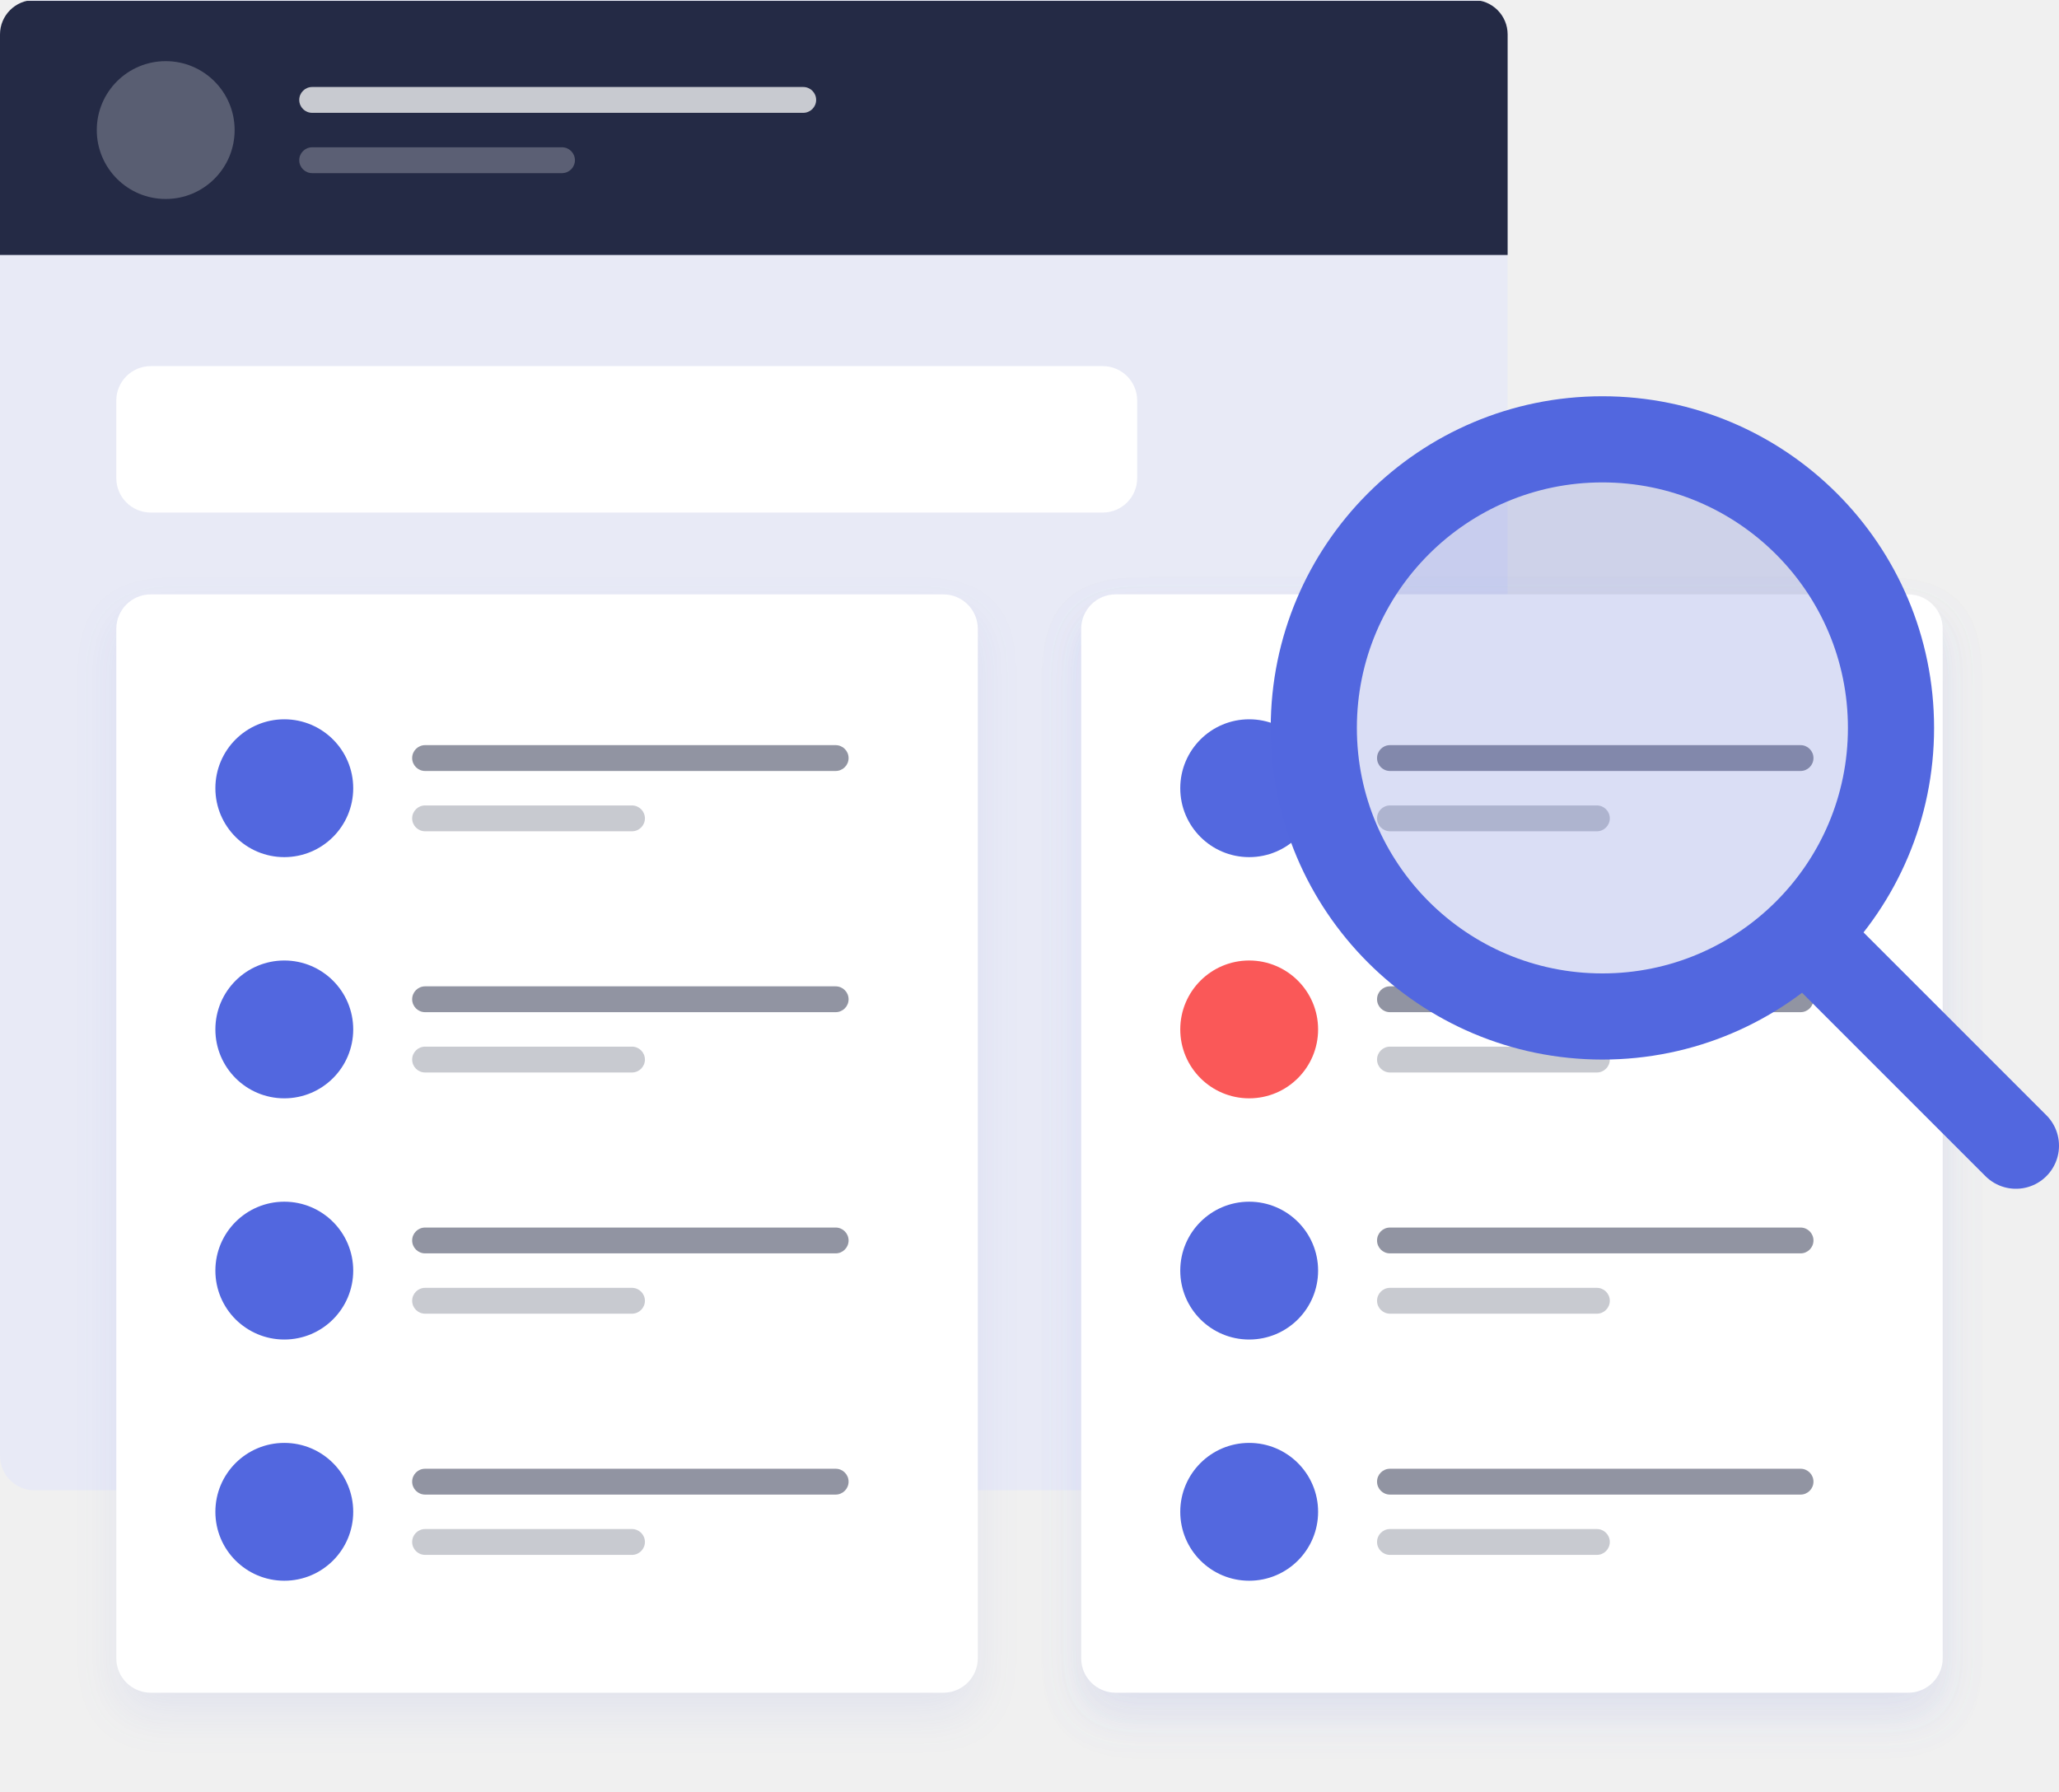
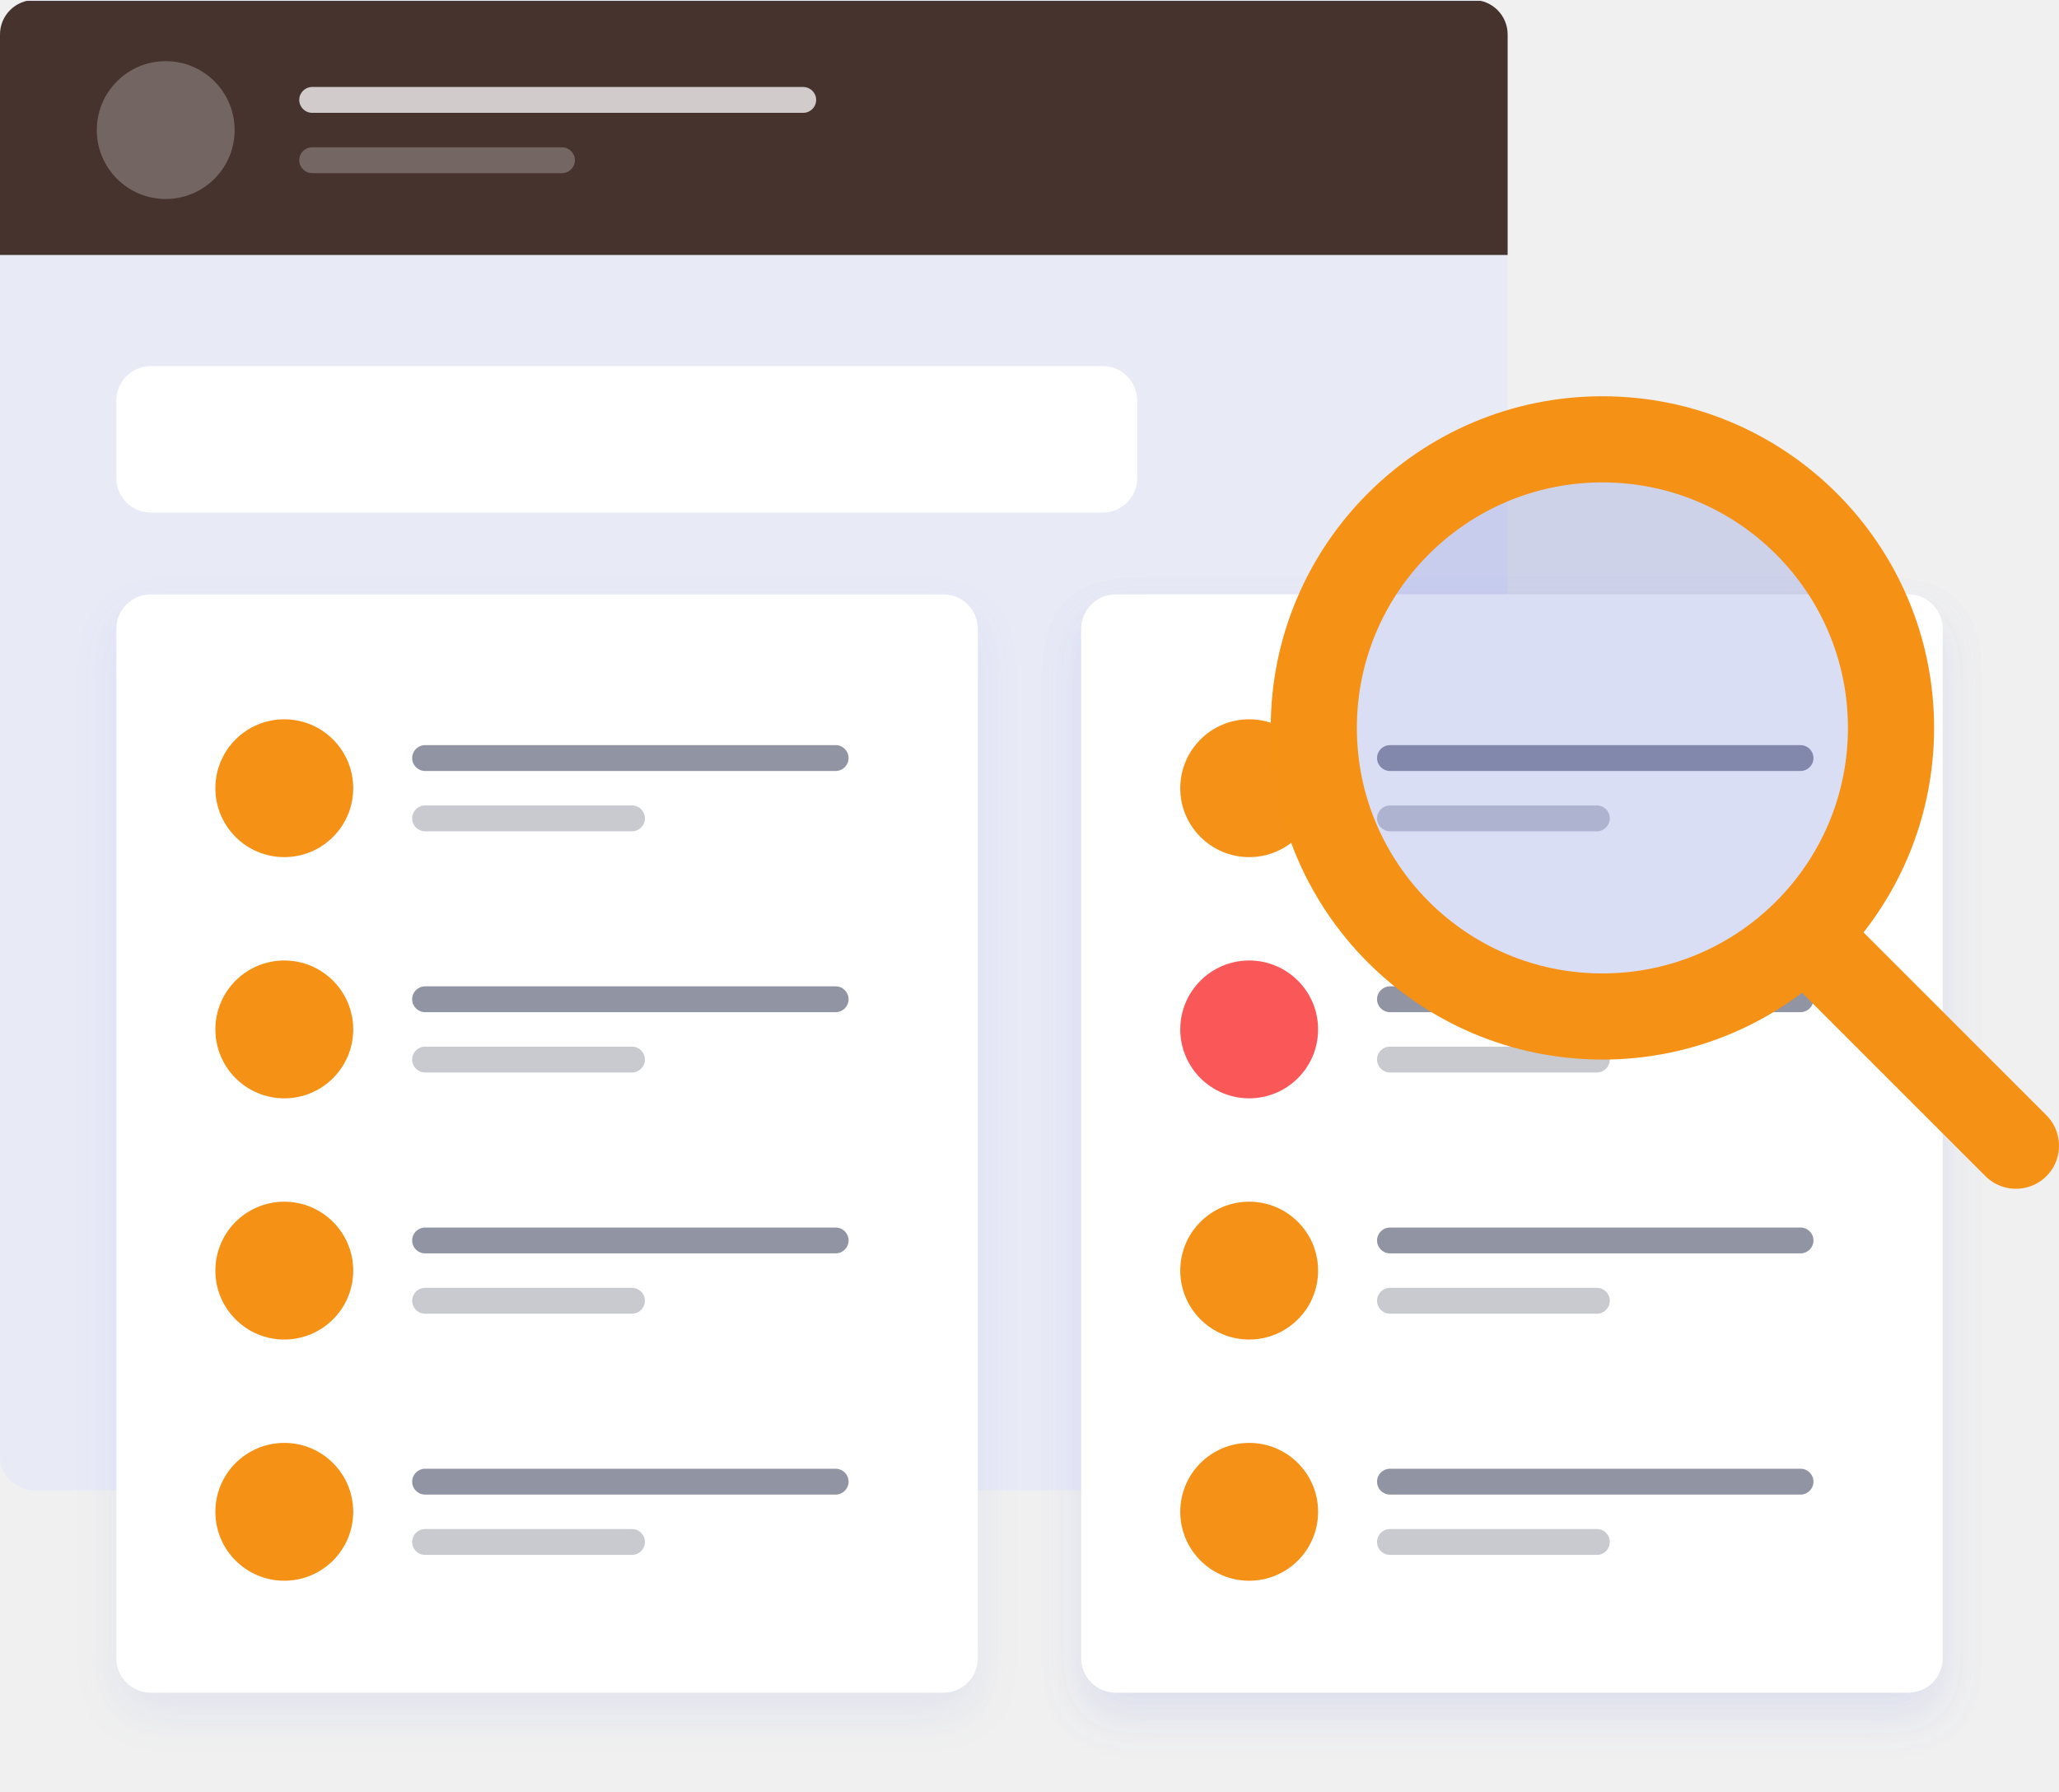
<svg xmlns="http://www.w3.org/2000/svg" xmlns:xlink="http://www.w3.org/1999/xlink" width="478" height="416">
  <defs>
    <rect id="a" width="350" height="346" rx="8" />
    <rect id="d" width="200" height="255" rx="8" />
    <filter id="c" width="117.5%" height="113.7%" x="-8.8%" y="-4.9%" filterUnits="objectBoundingBox">
      <feOffset dy="5" in="SourceAlpha" result="shadowOffsetOuter1" />
      <feGaussianBlur in="shadowOffsetOuter1" result="shadowBlurOuter1" stdDeviation="5" />
      <feColorMatrix in="shadowBlurOuter1" values="0 0 0 0 0.285 0 0 0 0 0.364 0 0 0 0 0.811 0 0 0 0.083 0" />
    </filter>
    <filter id="e" width="139.5%" height="131%" x="-19.8%" y="-13.5%" filterUnits="objectBoundingBox">
      <feOffset dy="5" in="SourceAlpha" result="shadowOffsetOuter1" />
      <feGaussianBlur in="shadowOffsetOuter1" result="shadowBlurOuter1" stdDeviation="5" />
      <feColorMatrix in="shadowBlurOuter1" result="shadowMatrixOuter1" values="0 0 0 0 0.285 0 0 0 0 0.364 0 0 0 0 0.811 0 0 0 0.083 0" />
      <feMerge>
        <feMergeNode in="shadowMatrixOuter1" />
        <feMergeNode in="SourceGraphic" />
      </feMerge>
    </filter>
    <rect id="g" width="200" height="255" rx="8" />
    <filter id="f" width="117.5%" height="113.7%" x="-8.8%" y="-4.9%" filterUnits="objectBoundingBox">
      <feOffset dy="5" in="SourceAlpha" result="shadowOffsetOuter1" />
      <feGaussianBlur in="shadowOffsetOuter1" result="shadowBlurOuter1" stdDeviation="5" />
      <feColorMatrix in="shadowBlurOuter1" values="0 0 0 0 0.285 0 0 0 0 0.364 0 0 0 0 0.811 0 0 0 0.083 0" />
    </filter>
  </defs>
  <g fill="none" fill-rule="evenodd">
    <mask id="b" fill="#fff">
      <use xlink:href="#a" />
    </mask>
    <use fill="#E8EAF6" fill-rule="nonzero" xlink:href="#a" />
    <g mask="url(#b)">
-       <path fill="#242A45" d="M-3.53.197h547v59h-547z" />
+       <path fill="#46332E" d="M-3.53.197h547v59h-547z" />
      <g transform="translate(22.47 14.197)" fill="#FFF">
        <circle cx="16" cy="16" r="16" opacity=".245" />
        <g transform="translate(47 6)">
          <rect width="120" height="6" opacity=".75" rx="3" />
          <rect width="64" height="6" y="14" opacity=".25" rx="3" />
        </g>
      </g>
    </g>
    <g transform="translate(27 138)">
      <use fill="#000" filter="url(#c)" xlink:href="#d" />
      <use fill="#FFF" xlink:href="#d" />
      <g transform="translate(23 29)">
        <rect width="101.317" height="6" x="45.683" y="6" fill="#242A45" opacity=".5" rx="3" />
-         <circle cx="16" cy="16" r="16" fill="#5267DF" />
+         <circle cx="16" cy="16" r="16" fill="#F59115" />
        <rect width="54.036" height="6" x="45.683" y="20" fill="#242A45" opacity=".25" rx="3" />
        <g transform="translate(0 56)">
-           <circle cx="16" cy="16" r="16" fill="#5267DF" />
+           <circle cx="16" cy="16" r="16" fill="#F59115" />
          <rect width="101.317" height="6" x="45.683" y="6" fill="#242A45" opacity=".5" rx="3" />
          <rect width="54.036" height="6" x="45.683" y="20" fill="#242A45" opacity=".25" rx="3" />
        </g>
        <g transform="translate(0 112)">
-           <circle cx="16" cy="16" r="16" fill="#5267DF" />
+           <circle cx="16" cy="16" r="16" fill="#F59115" />
          <rect width="101.317" height="6" x="45.683" y="6" fill="#242A45" opacity=".5" rx="3" />
          <rect width="54.036" height="6" x="45.683" y="20" fill="#242A45" opacity=".25" rx="3" />
        </g>
        <g transform="translate(0 168)">
-           <circle cx="16" cy="16" r="16" fill="#5267DF" />
+           <circle cx="16" cy="16" r="16" fill="#F59115" />
          <rect width="101.317" height="6" x="45.683" y="6" fill="#242A45" opacity=".5" rx="3" />
          <rect width="54.036" height="6" x="45.683" y="20" fill="#242A45" opacity=".25" rx="3" />
        </g>
      </g>
    </g>
    <g filter="url(#e)" transform="translate(251 138)">
      <use fill="#000" filter="url(#f)" xlink:href="#g" />
      <use fill="#FFF" xlink:href="#g" />
      <g transform="translate(23 29)">
        <rect width="101.317" height="6" x="45.683" y="6" fill="#242A45" opacity=".5" rx="3" />
-         <circle cx="16" cy="16" r="16" fill="#5267DF" />
+         <circle cx="16" cy="16" r="16" fill="#F59115" />
        <rect width="54.036" height="6" x="45.683" y="20" fill="#242A45" opacity=".25" rx="3" />
        <g transform="translate(0 56)">
          <circle cx="16" cy="16" r="16" fill="#FA5959" />
          <rect width="101.317" height="6" x="45.683" y="6" fill="#242A45" opacity=".5" rx="3" />
          <rect width="54.036" height="6" x="45.683" y="20" fill="#242A45" opacity=".25" rx="3" />
        </g>
        <g transform="translate(0 112)">
-           <circle cx="16" cy="16" r="16" fill="#5267DF" />
+           <circle cx="16" cy="16" r="16" fill="#F59115" />
          <rect width="101.317" height="6" x="45.683" y="6" fill="#242A45" opacity=".5" rx="3" />
          <rect width="54.036" height="6" x="45.683" y="20" fill="#242A45" opacity=".25" rx="3" />
        </g>
        <g transform="translate(0 168)">
-           <circle cx="16" cy="16" r="16" fill="#5267DF" />
+           <circle cx="16" cy="16" r="16" fill="#F59115" />
          <rect width="101.317" height="6" x="45.683" y="6" fill="#242A45" opacity=".5" rx="3" />
          <rect width="54.036" height="6" x="45.683" y="20" fill="#242A45" opacity=".25" rx="3" />
        </g>
      </g>
    </g>
    <rect width="237" height="34" x="27" y="85" fill="#FFF" rx="8" />
-     <g stroke="#5267DF" stroke-width="20" transform="translate(305 102)">
+     <g stroke="#F59115" stroke-width="20" transform="translate(305 102)">
      <circle cx="67" cy="67" r="67" fill="#495DCF" fill-opacity=".2" />
      <path stroke-linecap="round" stroke-linejoin="round" d="M114 115l49 49" />
    </g>
  </g>
</svg>
